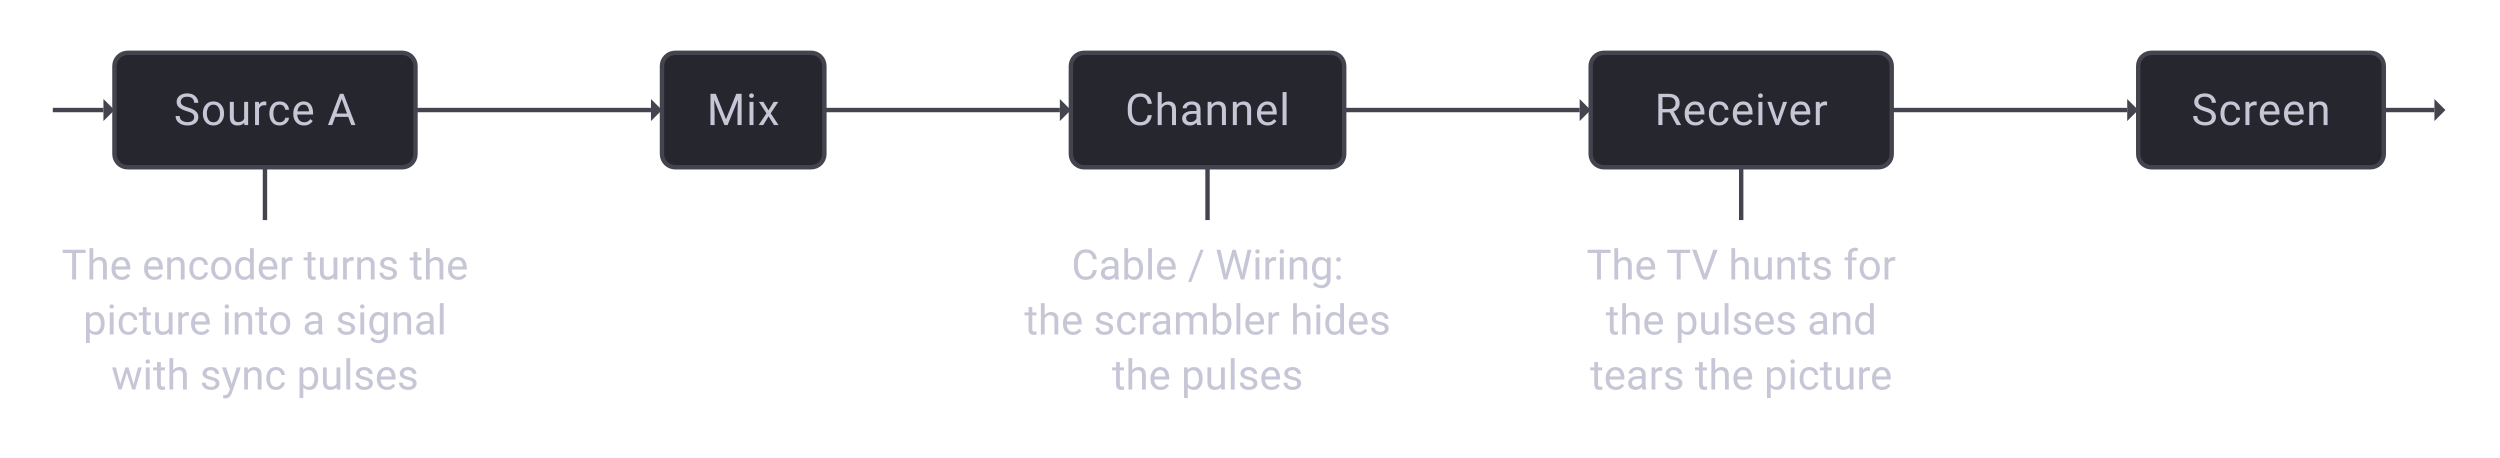
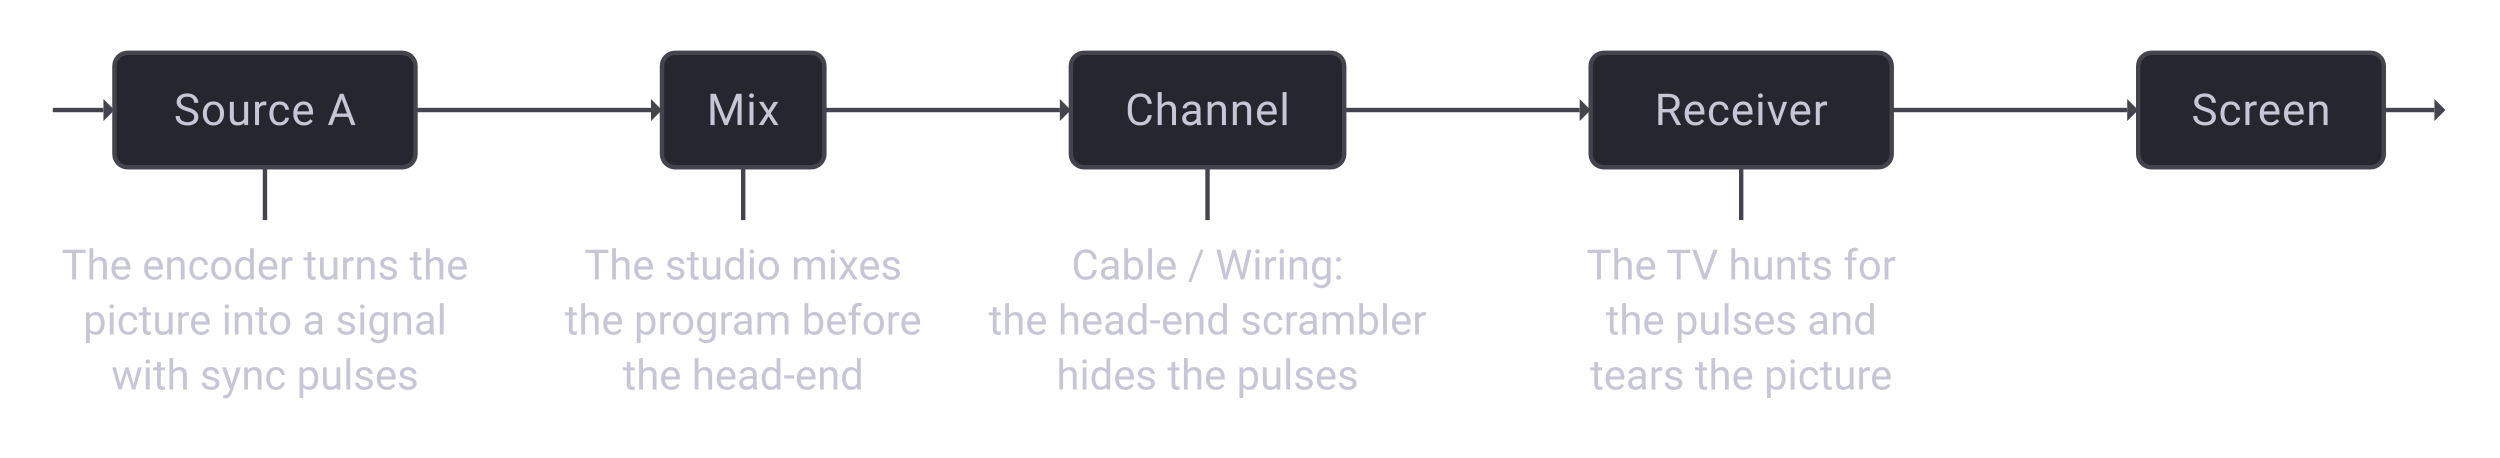
<svg xmlns="http://www.w3.org/2000/svg" width="1136" height="208" class="map" viewBox="0 0 568 104">
  <style>svg { font-family: system-ui, -apple-system, 'Segoe UI', Roboto, sans-serif; }
.note { fill: #c6c6d6; font-size: 9.5px; }
/* The chain in miniature at the head of the signal path: one labeled box per
   stage, wired left to right, with the three feedback returns looping back over
   the top and input B joining from below. Box and label take currentColor, so
   one rule per state (idle / touched / open / off) colors a whole stage — and,
   on the branch, its wires with it. */
.map {
  display: block;
  width: 100%;
  margin: 10px 0 2px;
}
/* The svg scales to its box, so the labels grow with it — at the bench's 664px
   the miniature stops reading as a miniature. Cap it and let it sit at the left
   of the panel head, over the first column. */
@container panel (min-width: 540px) {
  .map {
    max-width: 420px;
  }
}
.mapWire {
  fill: none;
  stroke: #44444f;
  stroke-width: 1;
}
/* A box is a chip sitting *on* the wire, not another hairline drawn in the same
   colour as one. It used to share the declaration above — same stroke, same
   nothing for a fill — so the six things in the panel you are meant to click
   were drawn exactly like the five inert lines joining them, and the only thing
   that ever said otherwise was a line of prose under the graphic that went away
   for good after the first click. Everything else clickable in this sidebar is
   a filled control with a hover state; now this is too. */
.mapBox {
  fill: #26262e;
  stroke: #44444f;
  stroke-width: 1;
  /* SVG hit-tests what is painted, and the two states below paint no fill —
     which left an unfilled box pressable on its 1px outline and its label and
     nowhere else. Measured at 390px: the SOUND box is 42x26 and answered a
     press over 43x13 of that, the height of the word inside it. This says the
     rect is the target whatever it is filled with, which is what every other
     box on the drawing already was. */
  pointer-events: all;
}
.mapArrow {
  fill: #44444f;
}
/* A feedback return, wire and arrowhead as one colour so a running loop lights
   both. Dashed for the optical loop and solid for the electrical one — the
   schematic convention, and the only difference between the two that a diagram
   this size can carry. */
.mapReturn {
  color: #44444f;
}
.mapReturn .mapWire {
  stroke: currentColor;
}
.mapReturn .mapArrow {
  fill: currentColor;
}
.mapReturnOptical .mapWire {
  stroke-dasharray: 2 2;
}
/* The run carries an edit, in the same amber a box wears for one. Written above
   the two accent states because a running loop, and the loop you are looking
   at, are both worth more than "something in here is off stock" — and a loop
   whose mix is up is off stock by definition, so the two would otherwise fight
   over every lit run. */
.mapReturnTouched {
  color: #ceba64;
}
.mapReturnTouched .mapLoopLabel {
  fill: #ceba64;
}
/* the loop is actually running — its mix is off zero */
.mapReturnLive {
  color: #7fd0a0;
}
/* A run the live query did not reach — the same statement .mapNodeDim makes,
   on the three stages that have a wire instead of a box. Its label goes with
   it: at --fg3 under the fade the word is still the loudest thing left on an
   otherwise faint run. Pressable like the boxes, and it comes back to full
   under the pointer for the same reason. */
.mapReturnDim {
  color: #44444f;
  opacity: 0.45;
}
.mapReturnDim:hover,
.mapReturnDim:focus-visible {
  opacity: 1;
}
.mapReturnDim .mapLoopLabel {
  fill: #a6a6ba;
}
/* The loop whose stage is open. Its chip takes the same tint an open box does,
   and its wire gets heavier as well — the weight is what survives being the
   same colour as `live`, and a running loop you have opened is the common
   case. */
.mapReturnOn {
  color: #7fd0a0;
}
.mapReturnOn .mapWire {
  stroke-width: 1.8;
}
.mapReturnOn .mapLoopChip {
  fill: color-mix(in srgb, #7fd0a0 14%, #26262e);
}
.mapReturnOn .mapLoopLabel {
  fill: #7fd0a0;
}
/* Each run is its own button, and the only way into that loop's stage. Colour
   runs the length of it — wire, arrowhead, name and chip — so pointing at any
   part of a loop lights all of it. */
.mapLoopBtn {
  cursor: pointer;
}
.mapLoopBtn:hover,
.mapLoopBtn:focus-visible {
  color: #e6e6ee;
}
.mapLoopBtn:focus-visible {
  outline: none;
}
.mapLoopBtn:focus-visible .mapWire {
  stroke-width: 2;
}
/* What makes a 1px wire pressable. Transparent rather than absent so it takes
   pointer events, and 8 units wide so it cannot reach the next run 10 away. */
.mapLoopHit {
  fill: none;
  stroke: transparent;
  stroke-width: 8;
}
/* A run's own name, on the chip below, set like a box's name.

   It does *not* take the run's colour, which is the one thing here that is not
   currentColor. An idle run is --border, and theme.css draws the line at --fg4:
   anything dimmer is decoration. A name is not decoration, so it sits at --fg3,
   one step under the stage names so a wire still reads as subordinate to a
   box. The two states that mean something do follow the run, and they are
   spelled out below because the fill above stops them arriving on their own. */
.mapLoopLabel {
  fill: #a6a6ba;
  font-size: 10px;
  letter-spacing: 0.02em;
  text-transform: uppercase;
  user-select: none;
}
/* The chip that name rides — the run's own box, and the only one a loop gets:
   none of them is a stage of the trunk, so there is no point on the wire to
   stand one. Drawn like every box here (see .mapBox) because it is the same
   kind of thing to press. Its edge follows the run, so a chip lights with the
   loop it names.

   Its fill also does what the label used to do for itself: the name carried a
   stroke of the panel colour, painted first, to knock the wire out around the
   letters. A chip is that knockout with an edge on it, and a label inside one
   must not keep the stroke — it would halo every glyph against the face. */
.mapLoopChip {
  fill: #26262e;
  stroke: currentColor;
  stroke-width: 1;
}
.mapLoopBtn:hover .mapLoopChip,
.mapLoopBtn:focus-visible .mapLoopChip {
  fill: rgba(40, 40, 48, 0.85);
}
.mapLoopBtn:focus-visible .mapLoopChip {
  stroke-width: 2;
}
.mapReturnLive .mapLoopLabel {
  fill: #7fd0a0;
}
.mapLoopBtn:hover .mapLoopLabel,
.mapLoopBtn:focus-visible .mapLoopLabel {
  fill: #e6e6ee;
}
/* A stage a live query did not reach. It stays on the map because the map is
   the chain: a search for "ghost" is asking where in the chain that lives, and
   the drawing used to answer by removing every box but the two that matched and
   re-laying out the rest — which is the one shape that cannot answer it.

   Faint rather than restyled, and it replaces the idle rule instead of layering
   over it (see ChainMap's className): the four states below are about the rig
   and the look, and this one is about the search box, so a dimmed box says that
   and nothing else.

   Still a door, though, and that is what the pointer and the hover are for. It
   used to sit at 0.3 with neither, which was right for a typed query that misses
   two boxes and wrong for one that misses ten: the count on the modulation strip
   narrows the panel to whatever the bay is driving, and the map answered by
   greying out the whole chain — including the MODULATION box you would press to
   undo it. A box that comes back to full under the pointer reads as out of
   scope; one that cannot be pressed at all reads as broken. */
.mapNodeDim {
  color: #c6c6d6;
  opacity: 0.45;
  cursor: pointer;
}
.mapNodeDim:hover,
.mapNodeDim:focus-visible {
  color: #e6e6ee;
  opacity: 1;
}
.mapNode {
  color: #c6c6d6;
  cursor: pointer;
}
.mapNode:hover {
  color: #e6e6ee;
}
.mapNode:hover .mapBox {
  fill: rgba(40, 40, 48, 0.85);
}
/* the stage carries an edit — the same amber the rest of the sidebar marks one
   with */
.mapNodeTouched {
  color: #ceba64;
}
.mapNodeOn {
  color: #7fd0a0;
}
/* The stage that is open, tinted as well as outlined: on a row of six filled
   chips a stroke alone is a thin claim, and this is the map's answer to "where
   am I". */
.mapNodeOn .mapBox {
  fill: color-mix(in srgb, #7fd0a0 14%, #26262e);
}
/* A stage that cannot be opened: Mix and input B with nothing patched into B.
   Drawn rather than dropped — together they are the one thing on screen saying
   a second input exists — so they have to read as absent rather than merely
   unvisited, which is what the dashed outline, the flat fill and the
   dimmer-than-idle colour are for. */
.mapNodeOff {
  color: #44444f;
  cursor: default;
}
.mapNodeOff .mapBox {
  fill: none;
  stroke: currentColor;
  stroke-dasharray: 2 2;
}
/* The whole B run — its lead-in and the wire up into the trunk — goes with the
   node, so an unpatched input reads as one dim thing rather than a dim box on
   live wiring. */
.mapBranchOff .mapWire {
  stroke: #2e2e38;
}
.mapBranchOff .mapArrow {
  fill: #2e2e38;
}
/* And the same for a branch the query missed: the box fades on its own class,
   so without this its wire stays at full strength and the box reads as
   disconnected rather than as out of scope. */
.mapBranchDim {
  opacity: 0.45;
}
/* The group above carries the fade for the whole run, box included, so the box
   must not fade a second time inside it — 0.45 of 0.45 is not a dim box, it is
   a box that has left the drawing. The hover has to be restated for the same
   reason: the group is what the pointer brings back, so the box inside it has
   nothing left of its own to raise. */
.mapBranchDim .mapNodeDim {
  opacity: 1;
}
.mapBranchDim:hover {
  opacity: 1;
}
.mapNode:hover .mapBox,
.mapNodeTouched .mapBox,
.mapNodeOn .mapBox {
  stroke: currentColor;
}
/* svg user units, which are px at the sidebar's width: 10px caps in a 26-unit
   box. */
.mapLabel {
  fill: currentColor;
  font-size: 10px;
  letter-spacing: 0.02em;
  text-transform: uppercase;
  /* the box is the target, and a drag that starts on a label should not select
     the word instead of pressing the stage */
  user-select: none;
}
/* What is standing in a box that has a picker, captioned under its name. Three
   boxes wear one — the two sources and the sound — and the register is the whole
   reason it does not turn the map into a wall of text: 8px mixed case under 10px
   caps, at --fg3, so the row still reads as six names with something written
   under three of them rather than as twelve labels.

   Not currentColor, for the same reason .mapLoopLabel is not: the caption is
   subordinate to the name at every state, and following the state would put it
   in amber beside a name in amber and double the mark. */
.mapSub {
  fill: #a6a6ba;
  font-size: 8px;
  letter-spacing: 0.01em;
  user-select: none;
}
/* The two states where following the box *is* the point: an open stage owns its
   whole chip, and a dimmed one has left the conversation entirely. */
.mapNodeOn .mapSub {
  fill: #7fd0a0;
}
.mapNodeDim .mapSub {
  fill: currentColor;
}
</style>
  <g>
    <line class="mapWire" x1="12" y1="25" x2="23.5" y2="25" />
    <path class="mapArrow" d="M23.5 27.5L26 25L23.5 22.5Z" />
  </g>
  <g>
    <line class="mapWire" x1="94.4" y1="25" x2="147.9" y2="25" />
    <path class="mapArrow" d="M147.9 27.5L150.4 25L147.9 22.5Z" />
  </g>
  <g>
    <line class="mapWire" x1="187.3" y1="25" x2="240.8" y2="25" />
    <path class="mapArrow" d="M240.8 27.5L243.3 25L240.8 22.5Z" />
  </g>
  <g>
    <line class="mapWire" x1="305.4" y1="25" x2="358.9" y2="25" />
    <path class="mapArrow" d="M358.9 27.5L361.4 25L358.9 22.5Z" />
  </g>
  <g>
    <line class="mapWire" x1="429.8" y1="25" x2="483.3" y2="25" />
    <path class="mapArrow" d="M483.3 27.5L485.8 25L483.3 22.5Z" />
  </g>
  <g>
    <line class="mapWire" x1="541.6" y1="25" x2="553.1" y2="25" />
    <path class="mapArrow" d="M553.1 27.5L555.6 25L553.1 22.5Z" />
  </g>
  <g class="mapNode">
    <rect class="mapBox" x="26" y="12" width="68.4" height="26" rx="3" />
    <text class="mapLabel" x="60.2" y="25" text-anchor="middle" dominant-baseline="central">Source A</text>
  </g>
  <g class="mapNode">
    <rect class="mapBox" x="150.4" y="12" width="36.9" height="26" rx="3" />
    <text class="mapLabel" x="168.85" y="25" text-anchor="middle" dominant-baseline="central">Mix</text>
  </g>
  <g class="mapNode">
    <rect class="mapBox" x="243.3" y="12" width="62.1" height="26" rx="3" />
    <text class="mapLabel" x="274.35" y="25" text-anchor="middle" dominant-baseline="central">Channel</text>
  </g>
  <g class="mapNode">
    <rect class="mapBox" x="361.4" y="12" width="68.4" height="26" rx="3" />
    <text class="mapLabel" x="395.6" y="25" text-anchor="middle" dominant-baseline="central">Receiver</text>
  </g>
  <g class="mapNode">
    <rect class="mapBox" x="485.8" y="12" width="55.8" height="26" rx="3" />
    <text class="mapLabel" x="513.7" y="25" text-anchor="middle" dominant-baseline="central">Screen</text>
  </g>
  <g>
    <line class="mapWire" x1="60.2" y1="38" x2="60.2" y2="50" />
    <text class="note" x="60.2" y="60.25" text-anchor="middle" dominant-baseline="central">The encoder turns the</text>
    <text class="note" x="60.2" y="72.75" text-anchor="middle" dominant-baseline="central">picture into a signal</text>
    <text class="note" x="60.2" y="85.25" text-anchor="middle" dominant-baseline="central">with sync pulses</text>
  </g>
  <g>
+     <line class="mapWire" x1="168.85" y1="38" x2="168.85" y2="50" />
+     <text class="note" x="168.85" y="60.25" text-anchor="middle" dominant-baseline="central">The studio mixes</text>
+     <text class="note" x="168.85" y="72.75" text-anchor="middle" dominant-baseline="central">the program before</text>
+     <text class="note" x="168.85" y="85.25" text-anchor="middle" dominant-baseline="central">the head-end</text>
+   </g>
+   <g>
    <line class="mapWire" x1="274.35" y1="38" x2="274.35" y2="50" />
    <text class="note" x="274.35" y="60.25" text-anchor="middle" dominant-baseline="central">Cable / Wiring:</text>
-     <text class="note" x="274.35" y="72.75" text-anchor="middle" dominant-baseline="central">the scrambler hides</text>
-     <text class="note" x="274.35" y="85.25" text-anchor="middle" dominant-baseline="central">the pulses</text>
+     <text class="note" x="274.35" y="72.75" text-anchor="middle" dominant-baseline="central">the head-end scrambler</text>
+     <text class="note" x="274.35" y="85.25" text-anchor="middle" dominant-baseline="central">hides the pulses</text>
  </g>
  <g>
    <line class="mapWire" x1="395.6" y1="38" x2="395.6" y2="50" />
    <text class="note" x="395.6" y="60.25" text-anchor="middle" dominant-baseline="central">The TV hunts for</text>
    <text class="note" x="395.6" y="72.75" text-anchor="middle" dominant-baseline="central">the pulses and</text>
    <text class="note" x="395.6" y="85.25" text-anchor="middle" dominant-baseline="central">tears the picture</text>
  </g>
</svg>
